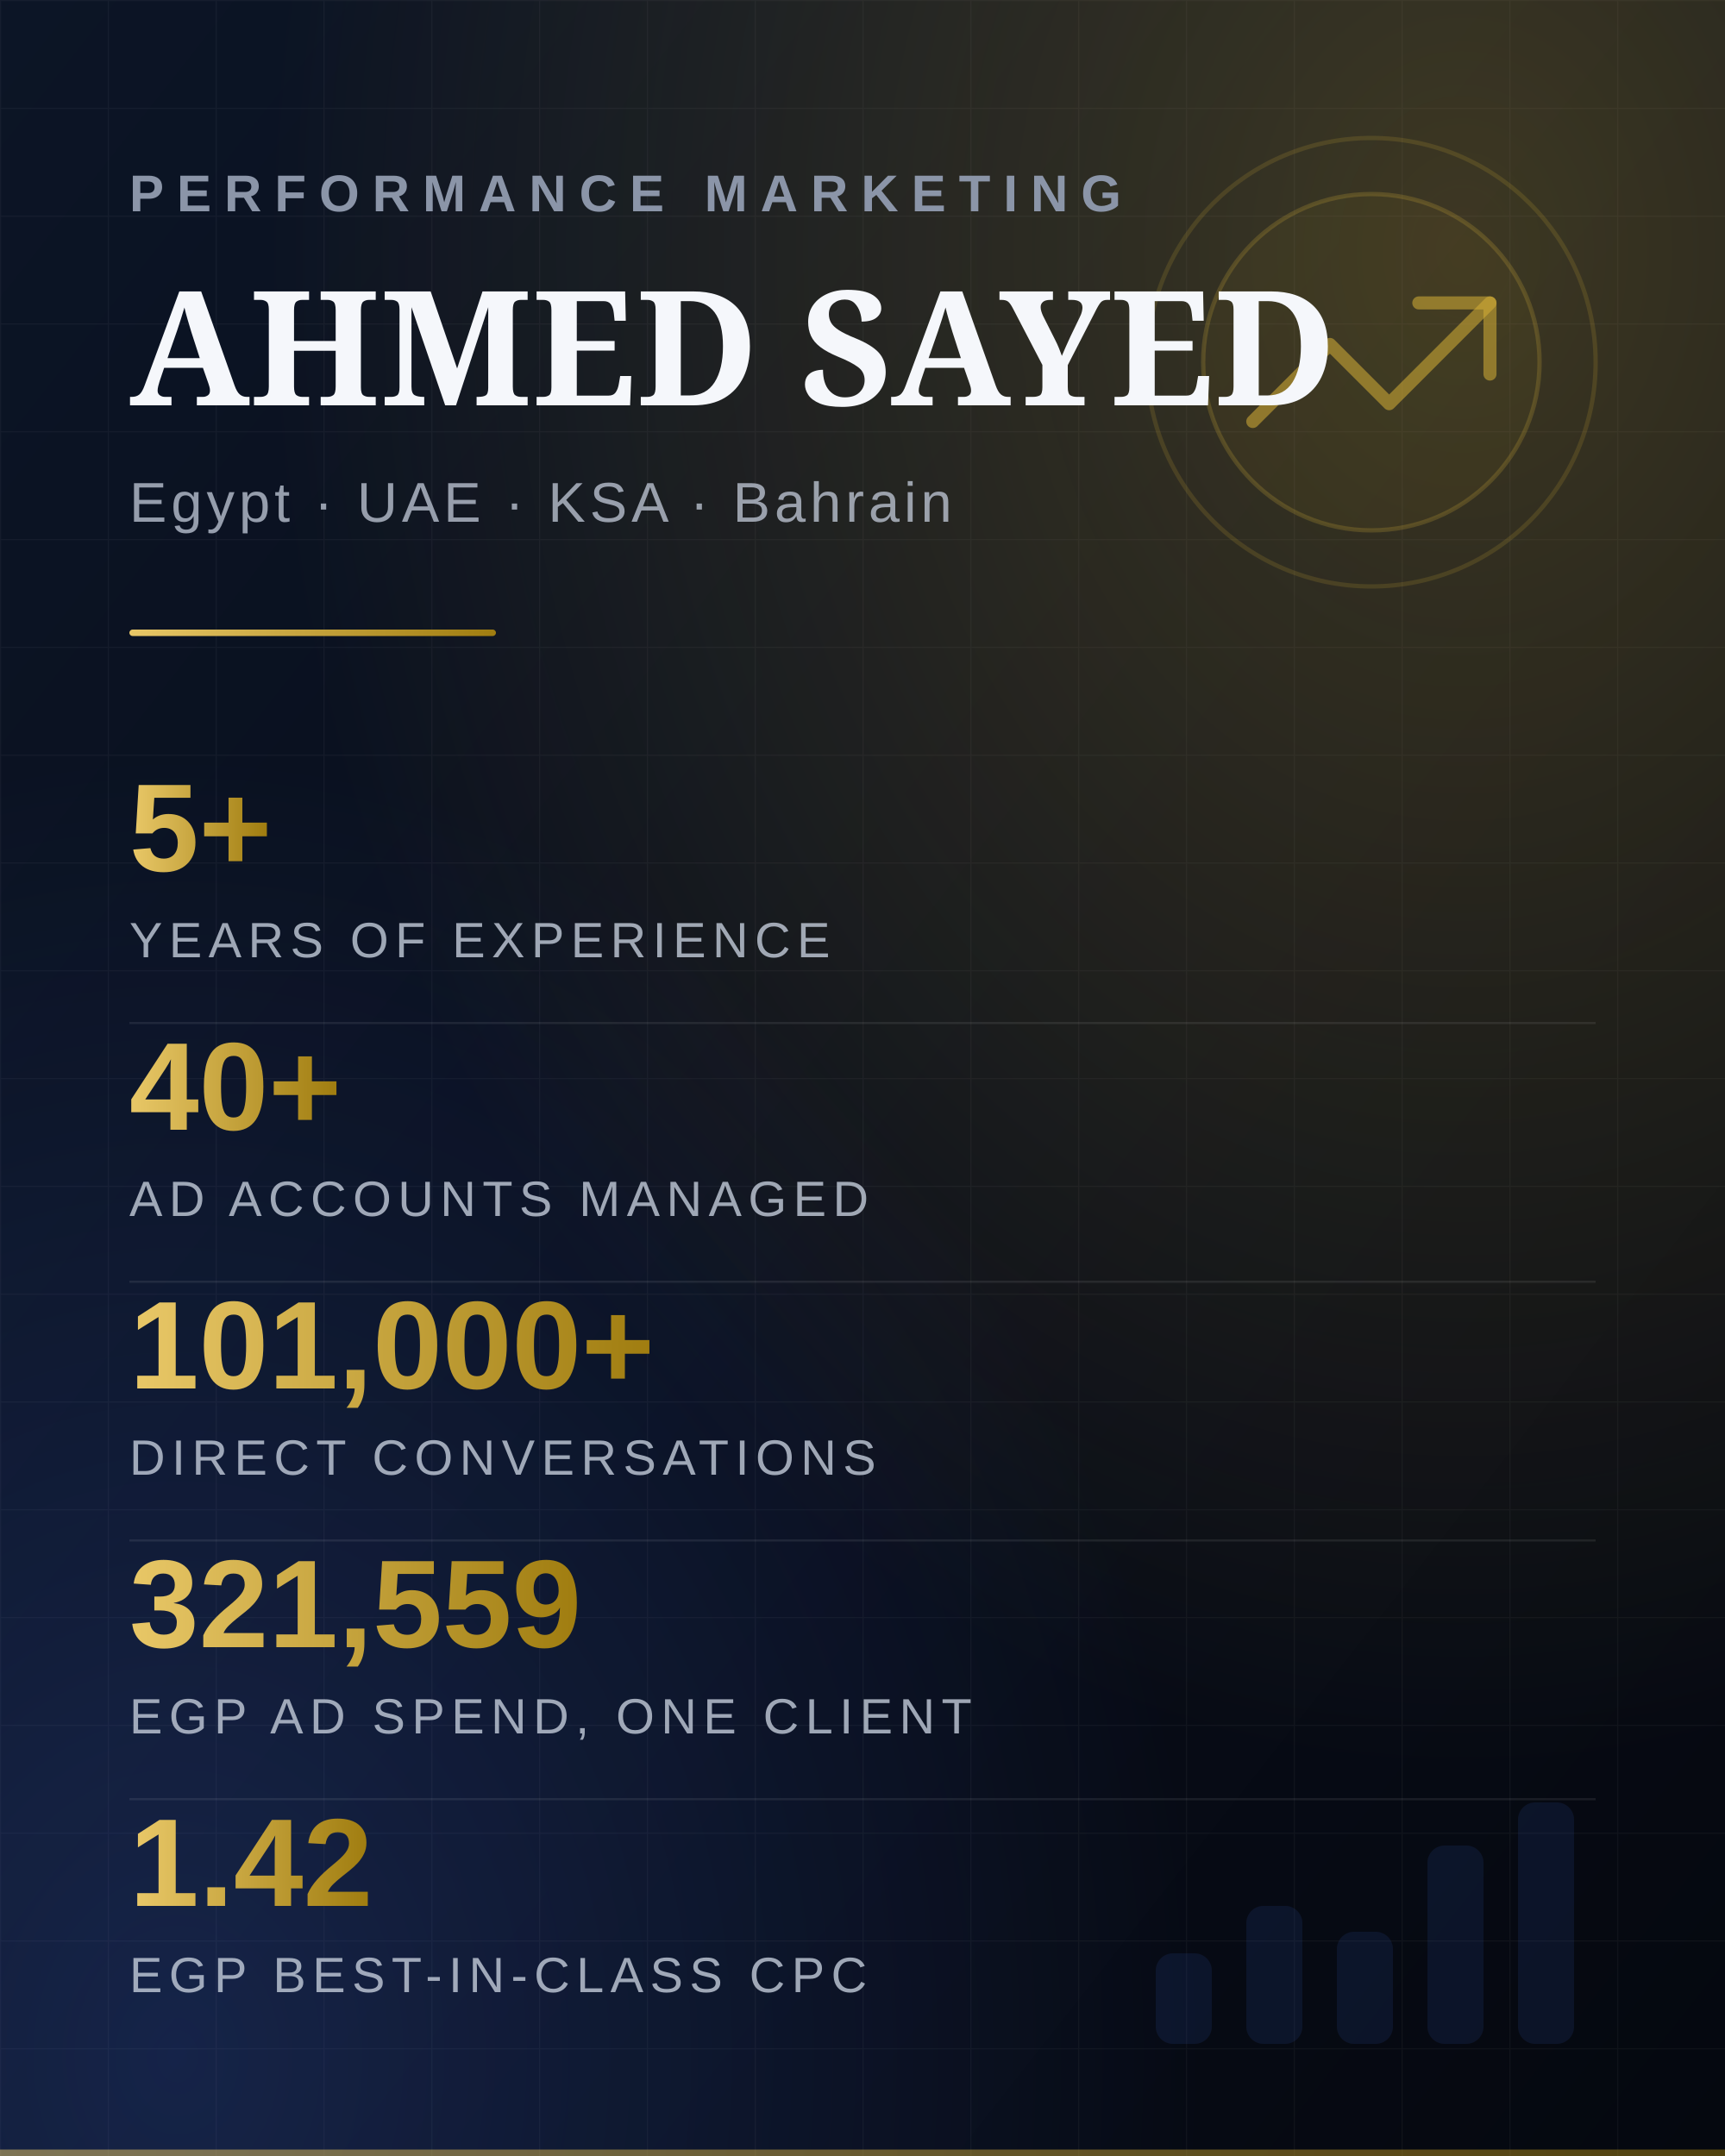
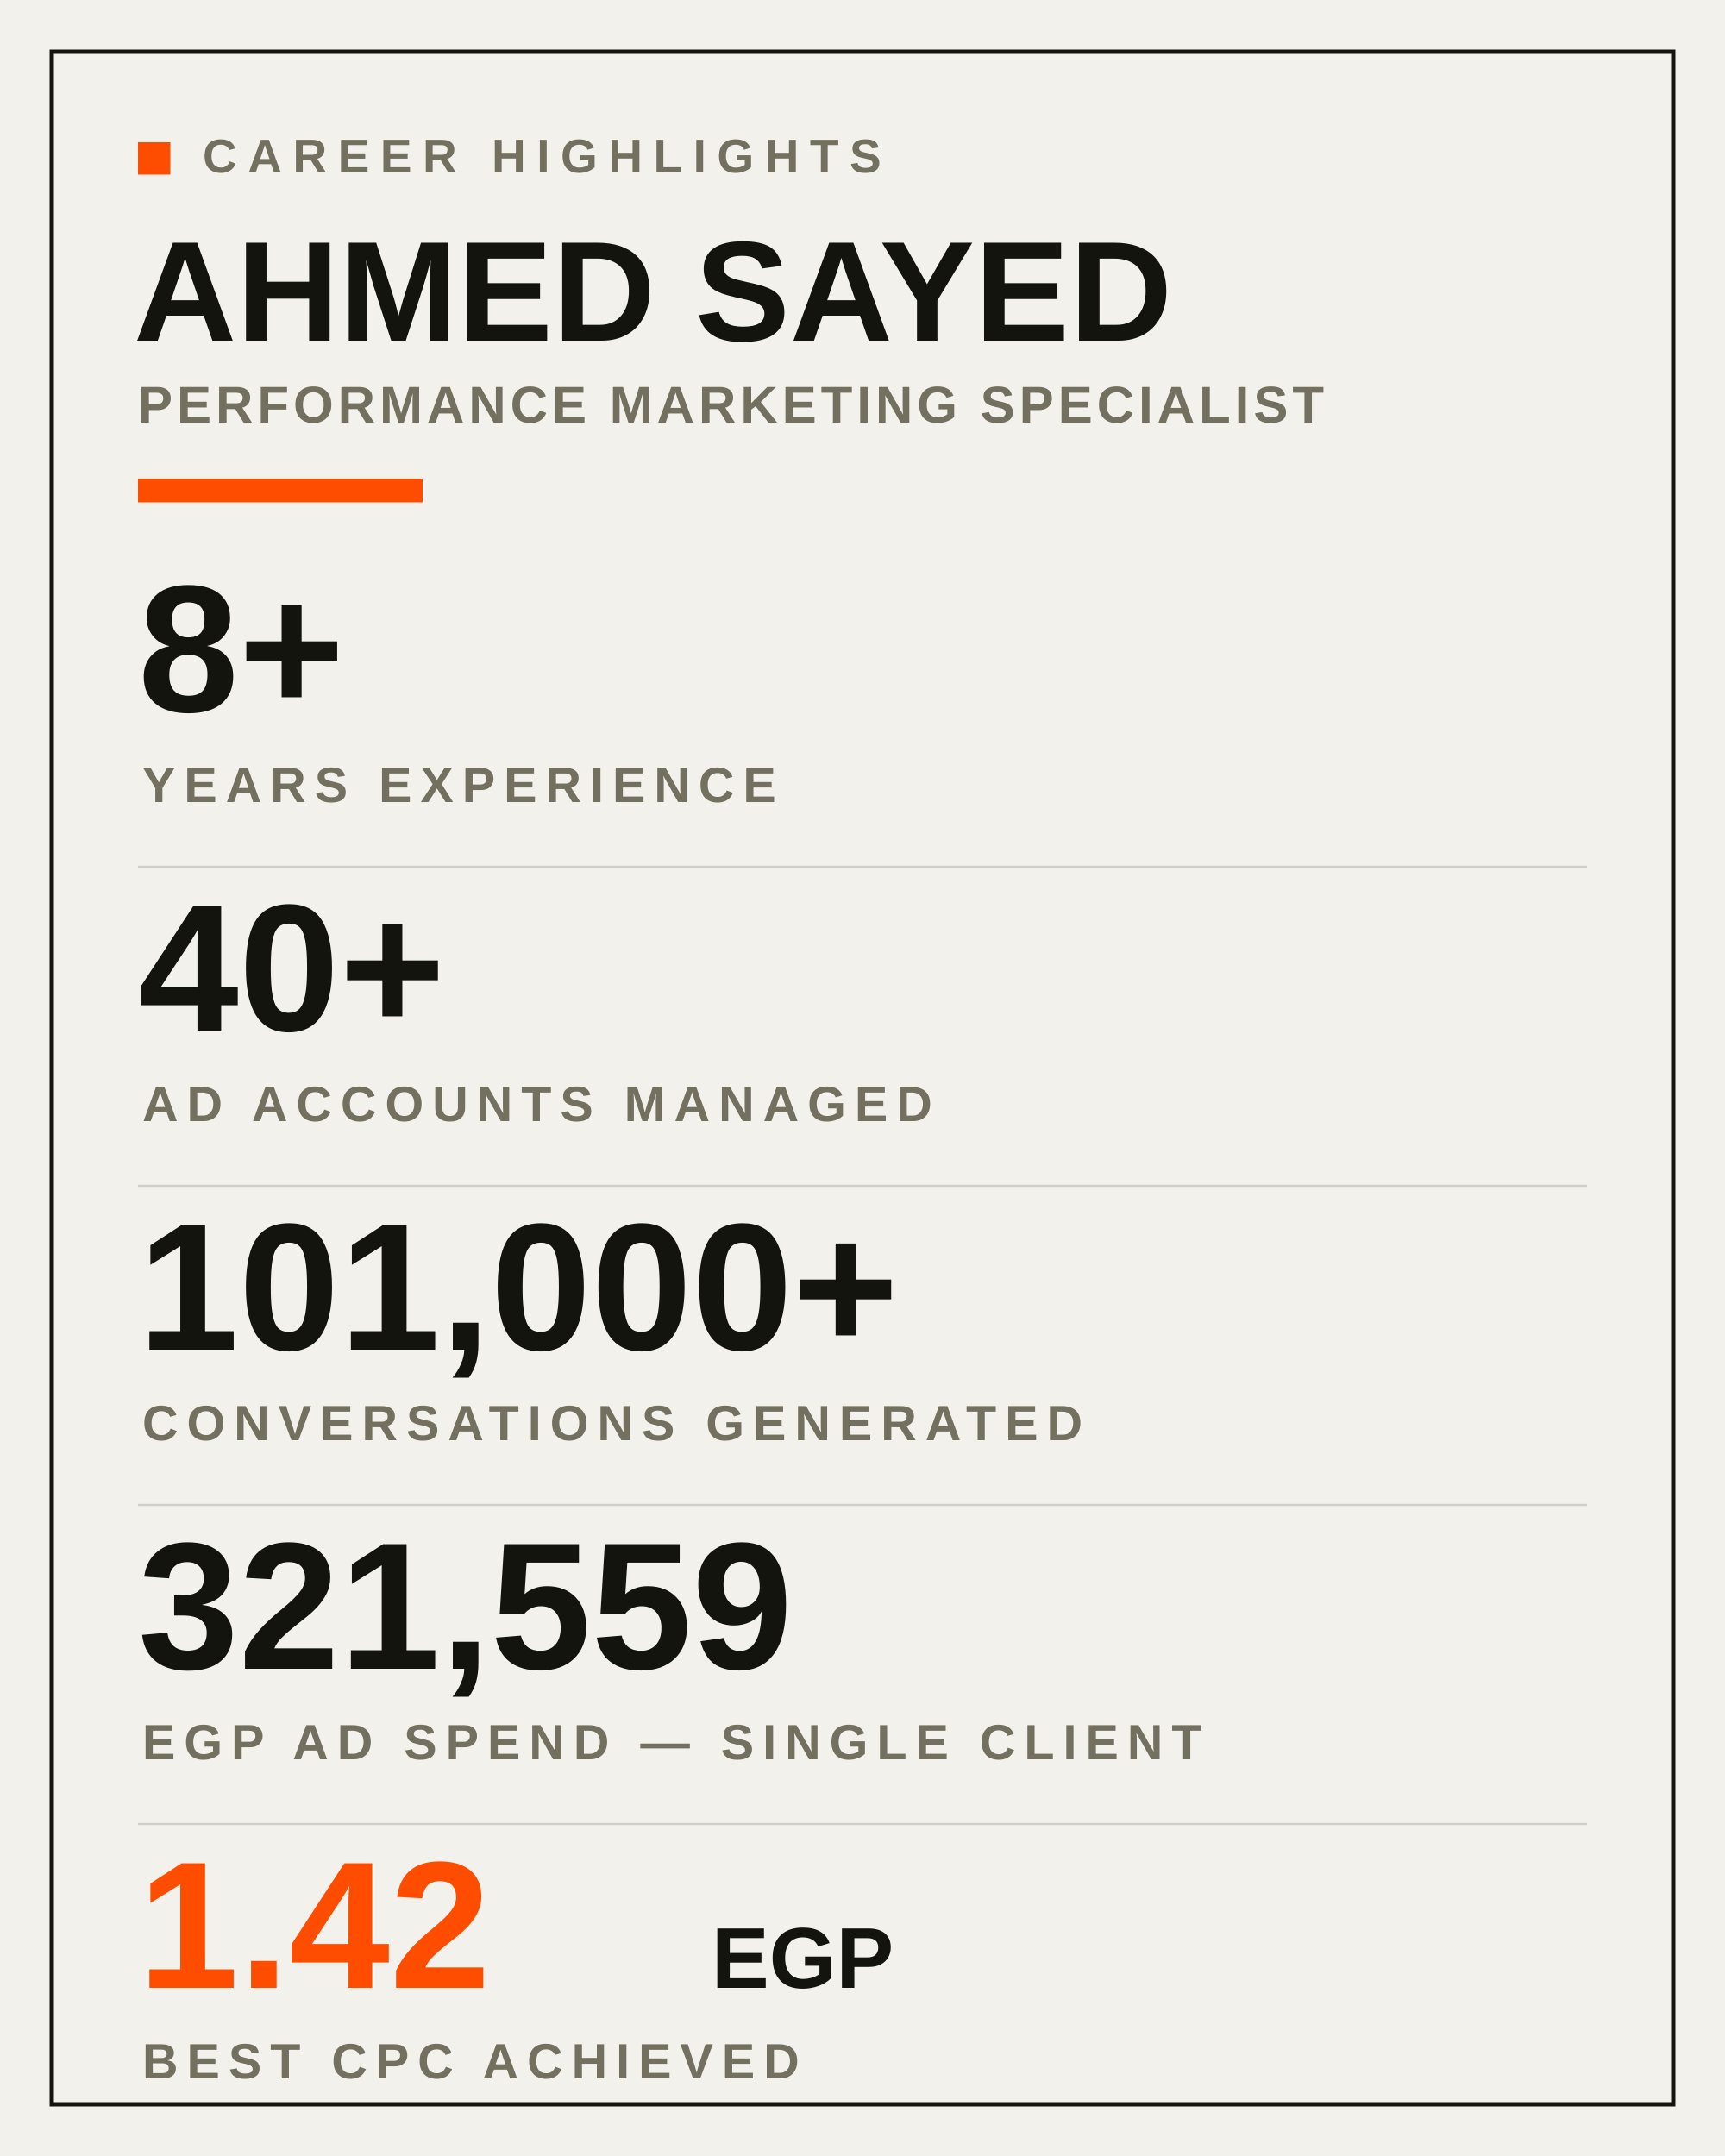
- <svg xmlns="http://www.w3.org/2000/svg" viewBox="0 0 800 1000" width="800" height="1000" role="img" aria-label="Ahmed Sayed - Performance Marketing Specialist. 5 plus years experience, 40 plus ad accounts, 101,000 plus conversations, 321,559 EGP managed spend, 1.42 EGP best CPC">
-   <defs>
-     <linearGradient id="bg" x1="0" y1="0" x2="1" y2="1">
-       <stop offset="0" stop-color="#0C1526" />
-       <stop offset="0.55" stop-color="#080D1A" />
-       <stop offset="1" stop-color="#05080F" />
-     </linearGradient>
-     <radialGradient id="glow" cx="0.85" cy="0.12" r="0.7">
-       <stop offset="0" stop-color="#D4AF37" stop-opacity="0.26" />
-       <stop offset="1" stop-color="#D4AF37" stop-opacity="0" />
-     </radialGradient>
-     <radialGradient id="glow2" cx="0.1" cy="0.95" r="0.6">
-       <stop offset="0" stop-color="#4C7DFF" stop-opacity="0.2" />
-       <stop offset="1" stop-color="#4C7DFF" stop-opacity="0" />
-     </radialGradient>
-     <linearGradient id="kpi" x1="0" y1="0" x2="1" y2="0">
-       <stop offset="0" stop-color="#E8C767" />
-       <stop offset="1" stop-color="#A07D10" />
-     </linearGradient>
-     <pattern id="grid" width="50" height="50" patternUnits="userSpaceOnUse">
-       <path d="M50 0H0v50" fill="none" stroke="#ffffff" stroke-opacity="0.04" />
-     </pattern>
-   </defs>
-   <rect width="800" height="1000" fill="url(#bg)" />
-   <rect width="800" height="1000" fill="url(#grid)" />
-   <rect width="800" height="1000" fill="url(#glow)" />
-   <rect width="800" height="1000" fill="url(#glow2)" />
-   <g transform="translate(636 168)">
-     <circle r="104" fill="none" stroke="#D4AF37" stroke-opacity="0.16" stroke-width="2" />
-     <circle r="78" fill="#D4AF37" fill-opacity="0.05" stroke="#D4AF37" stroke-opacity="0.22" stroke-width="2" />
-     <g transform="translate(-66 -66) scale(5.5)" fill="none" stroke="#D4AF37" stroke-opacity="0.55" stroke-width="1.1" stroke-linecap="round" stroke-linejoin="round">
-       <polyline points="22 7 13.5 15.5 8.5 10.5 2 17" />
-       <polyline points="16 7 22 7 22 13" />
-     </g>
-   </g>
-   <text x="60" y="98" font-family="Arial, Helvetica, sans-serif" font-size="24" font-weight="700" letter-spacing="6" fill="#8B95A8">PERFORMANCE MARKETING</text>
-   <text x="60" y="188" font-family="Georgia, serif" font-size="74" font-weight="700" fill="#F5F7FB">AHMED SAYED</text>
-   <text x="60" y="242" font-family="Arial, Helvetica, sans-serif" font-size="26" letter-spacing="2" fill="#C3CBD9" fill-opacity="0.75">Egypt · UAE · KSA · Bahrain</text>
-   <rect x="60" y="292" width="170" height="3" rx="1.5" fill="url(#kpi)" />
-   <text x="60" y="404" font-family="Arial, Helvetica, sans-serif" font-size="58" font-weight="700" fill="url(#kpi)">5+</text>
-   <text x="60" y="444" font-family="Arial, Helvetica, sans-serif" font-size="23" letter-spacing="3" fill="#C3CBD9" fill-opacity="0.8">YEARS OF EXPERIENCE</text>
-   <rect x="60" y="474" width="680" height="1" fill="#ffffff" fill-opacity="0.08" />
-   <text x="60" y="524" font-family="Arial, Helvetica, sans-serif" font-size="58" font-weight="700" fill="url(#kpi)">40+</text>
-   <text x="60" y="564" font-family="Arial, Helvetica, sans-serif" font-size="23" letter-spacing="3" fill="#C3CBD9" fill-opacity="0.8">AD ACCOUNTS MANAGED</text>
-   <rect x="60" y="594" width="680" height="1" fill="#ffffff" fill-opacity="0.08" />
-   <text x="60" y="644" font-family="Arial, Helvetica, sans-serif" font-size="58" font-weight="700" fill="url(#kpi)">101,000+</text>
-   <text x="60" y="684" font-family="Arial, Helvetica, sans-serif" font-size="23" letter-spacing="3" fill="#C3CBD9" fill-opacity="0.8">DIRECT CONVERSATIONS</text>
-   <rect x="60" y="714" width="680" height="1" fill="#ffffff" fill-opacity="0.08" />
-   <text x="60" y="764" font-family="Arial, Helvetica, sans-serif" font-size="58" font-weight="700" fill="url(#kpi)">321,559</text>
-   <text x="60" y="804" font-family="Arial, Helvetica, sans-serif" font-size="23" letter-spacing="3" fill="#C3CBD9" fill-opacity="0.8">EGP AD SPEND, ONE CLIENT</text>
-   <rect x="60" y="834" width="680" height="1" fill="#ffffff" fill-opacity="0.08" />
-   <text x="60" y="884" font-family="Arial, Helvetica, sans-serif" font-size="58" font-weight="700" fill="url(#kpi)">1.42</text>
-   <text x="60" y="924" font-family="Arial, Helvetica, sans-serif" font-size="23" letter-spacing="3" fill="#C3CBD9" fill-opacity="0.8">EGP BEST-IN-CLASS CPC</text>
-   <g fill="#4C7DFF" fill-opacity="0.1">
-     <rect x="536" y="906" width="26" height="42" rx="8" />
-     <rect x="578" y="884" width="26" height="64" rx="8" />
-     <rect x="620" y="896" width="26" height="52" rx="8" />
-     <rect x="662" y="856" width="26" height="92" rx="8" />
-     <rect x="704" y="836" width="26" height="112" rx="8" />
-   </g>
-   <rect y="997" width="800" height="3" fill="url(#kpi)" opacity="0.5" />
+ <svg xmlns="http://www.w3.org/2000/svg" viewBox="0 0 800 1000" width="800" height="1000" role="img" aria-label="Ahmed Sayed - Performance Marketing Specialist. 8 plus years experience, 40 plus ad accounts, 101,000 plus conversations, 321,559 EGP managed spend, 1.42 EGP best CPC">
+   <rect width="800" height="1000" fill="#F3F1EC" />
+   <rect x="24" y="24" width="752" height="952" fill="none" stroke="#14140F" stroke-width="2" />
+   <rect x="64" y="66" width="15" height="15" fill="#FF4D00" />
+   <text x="94" y="80" font-family="Archivo, Arial, Helvetica, sans-serif" font-size="22" font-weight="700" letter-spacing="5" fill="#73705F">CAREER HIGHLIGHTS</text>
+   <text x="62" y="158" font-family="Archivo, Arial, Helvetica, sans-serif" font-size="66" font-weight="900" fill="#14140F">AHMED SAYED</text>
+   <text x="64" y="196" font-family="Archivo, Arial, Helvetica, sans-serif" font-size="24" font-weight="600" letter-spacing="2" fill="#73705F">PERFORMANCE MARKETING SPECIALIST</text>
+   <rect x="64" y="222" width="132" height="11" fill="#FF4D00" />
+   <text x="64" y="330" font-family="Archivo, Arial, Helvetica, sans-serif" font-size="84" font-weight="900" fill="#14140F">8+</text>
+   <text x="66" y="372" font-family="Archivo, Arial, Helvetica, sans-serif" font-size="23" font-weight="700" letter-spacing="4" fill="#73705F">YEARS EXPERIENCE</text>
+   <line x1="64" y1="402" x2="736" y2="402" stroke="#14140F" stroke-opacity="0.16" stroke-width="1" />
+   <text x="64" y="478" font-family="Archivo, Arial, Helvetica, sans-serif" font-size="84" font-weight="900" fill="#14140F">40+</text>
+   <text x="66" y="520" font-family="Archivo, Arial, Helvetica, sans-serif" font-size="23" font-weight="700" letter-spacing="4" fill="#73705F">AD ACCOUNTS MANAGED</text>
+   <line x1="64" y1="550" x2="736" y2="550" stroke="#14140F" stroke-opacity="0.16" stroke-width="1" />
+   <text x="64" y="626" font-family="Archivo, Arial, Helvetica, sans-serif" font-size="84" font-weight="900" fill="#14140F">101,000+</text>
+   <text x="66" y="668" font-family="Archivo, Arial, Helvetica, sans-serif" font-size="23" font-weight="700" letter-spacing="4" fill="#73705F">CONVERSATIONS GENERATED</text>
+   <line x1="64" y1="698" x2="736" y2="698" stroke="#14140F" stroke-opacity="0.16" stroke-width="1" />
+   <text x="64" y="774" font-family="Archivo, Arial, Helvetica, sans-serif" font-size="84" font-weight="900" fill="#14140F">321,559</text>
+   <text x="66" y="816" font-family="Archivo, Arial, Helvetica, sans-serif" font-size="23" font-weight="700" letter-spacing="4" fill="#73705F">EGP AD SPEND — SINGLE CLIENT</text>
+   <line x1="64" y1="846" x2="736" y2="846" stroke="#14140F" stroke-opacity="0.16" stroke-width="1" />
+   <text x="64" y="922" font-family="Archivo, Arial, Helvetica, sans-serif" font-size="84" font-weight="900" fill="#FF4D00">1.42</text>
+   <text x="330" y="922" font-family="Archivo, Arial, Helvetica, sans-serif" font-size="40" font-weight="900" fill="#14140F">EGP</text>
+   <text x="66" y="964" font-family="Archivo, Arial, Helvetica, sans-serif" font-size="23" font-weight="700" letter-spacing="4" fill="#73705F">BEST CPC ACHIEVED</text>
</svg>
